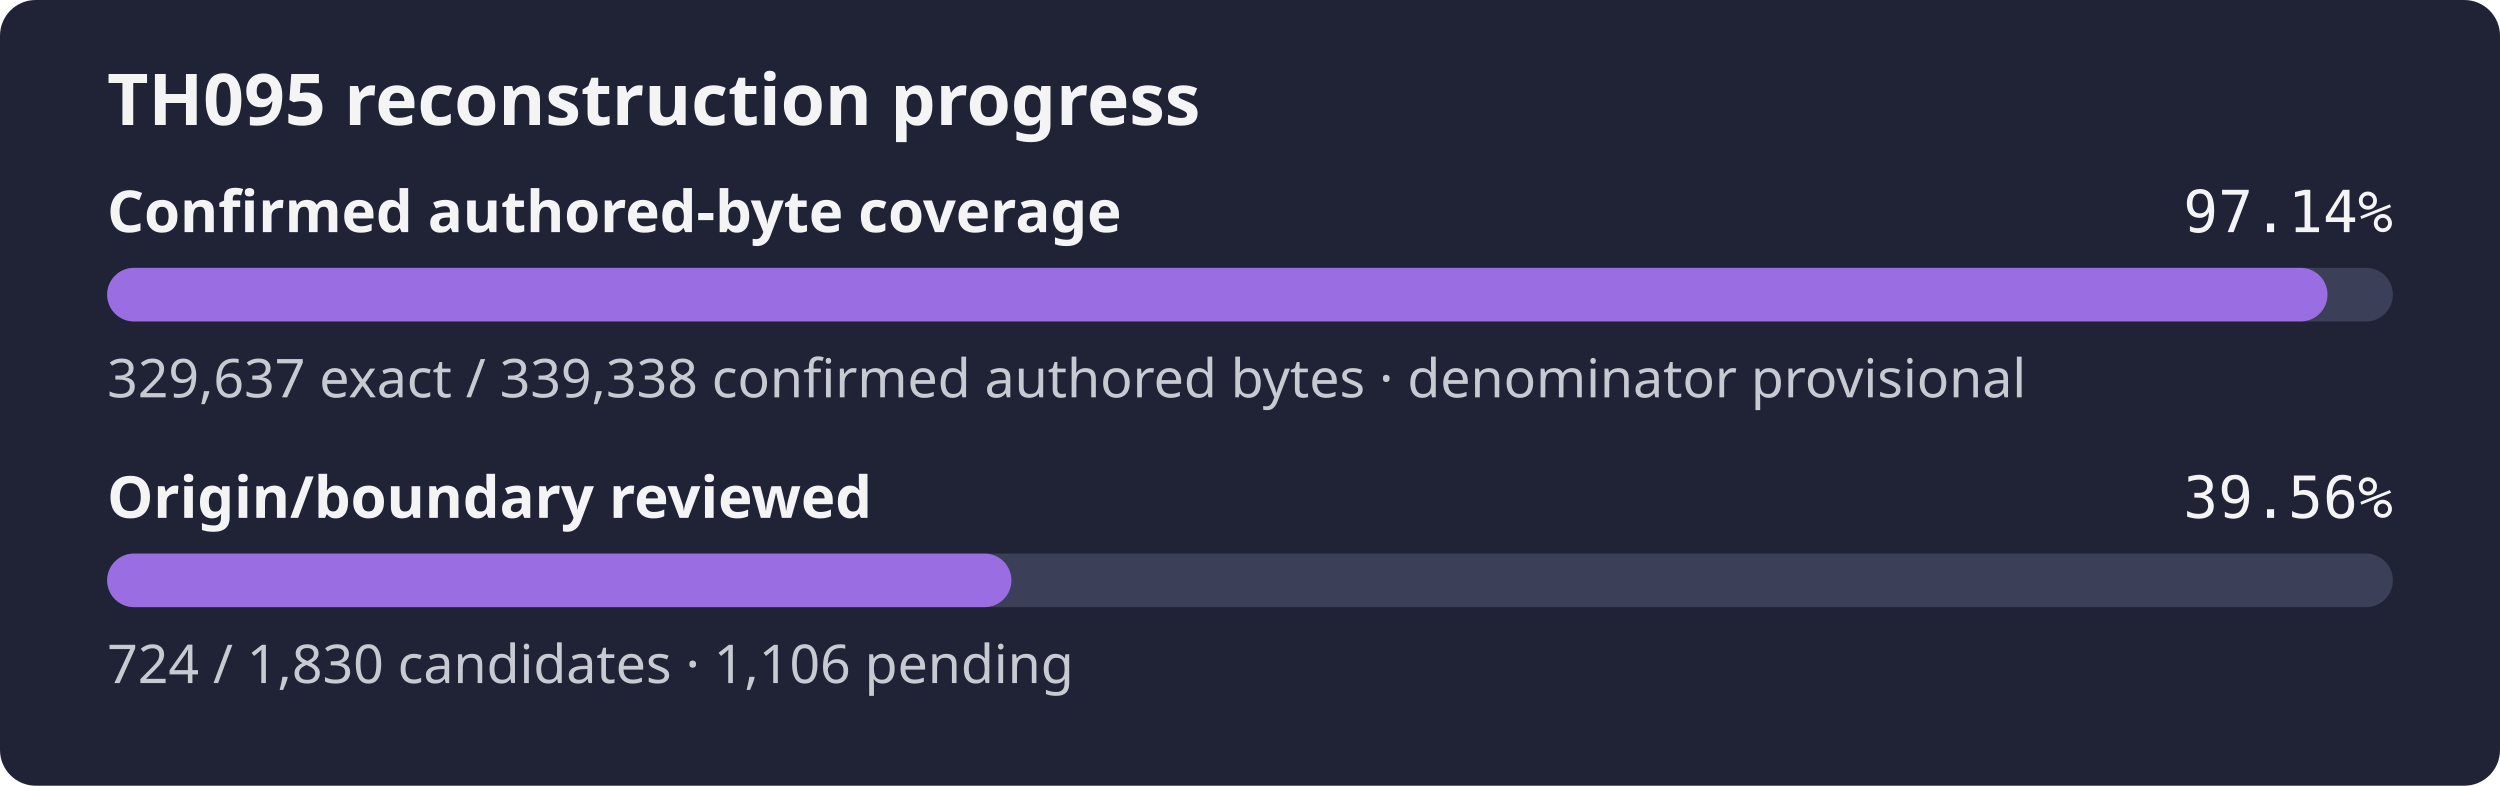
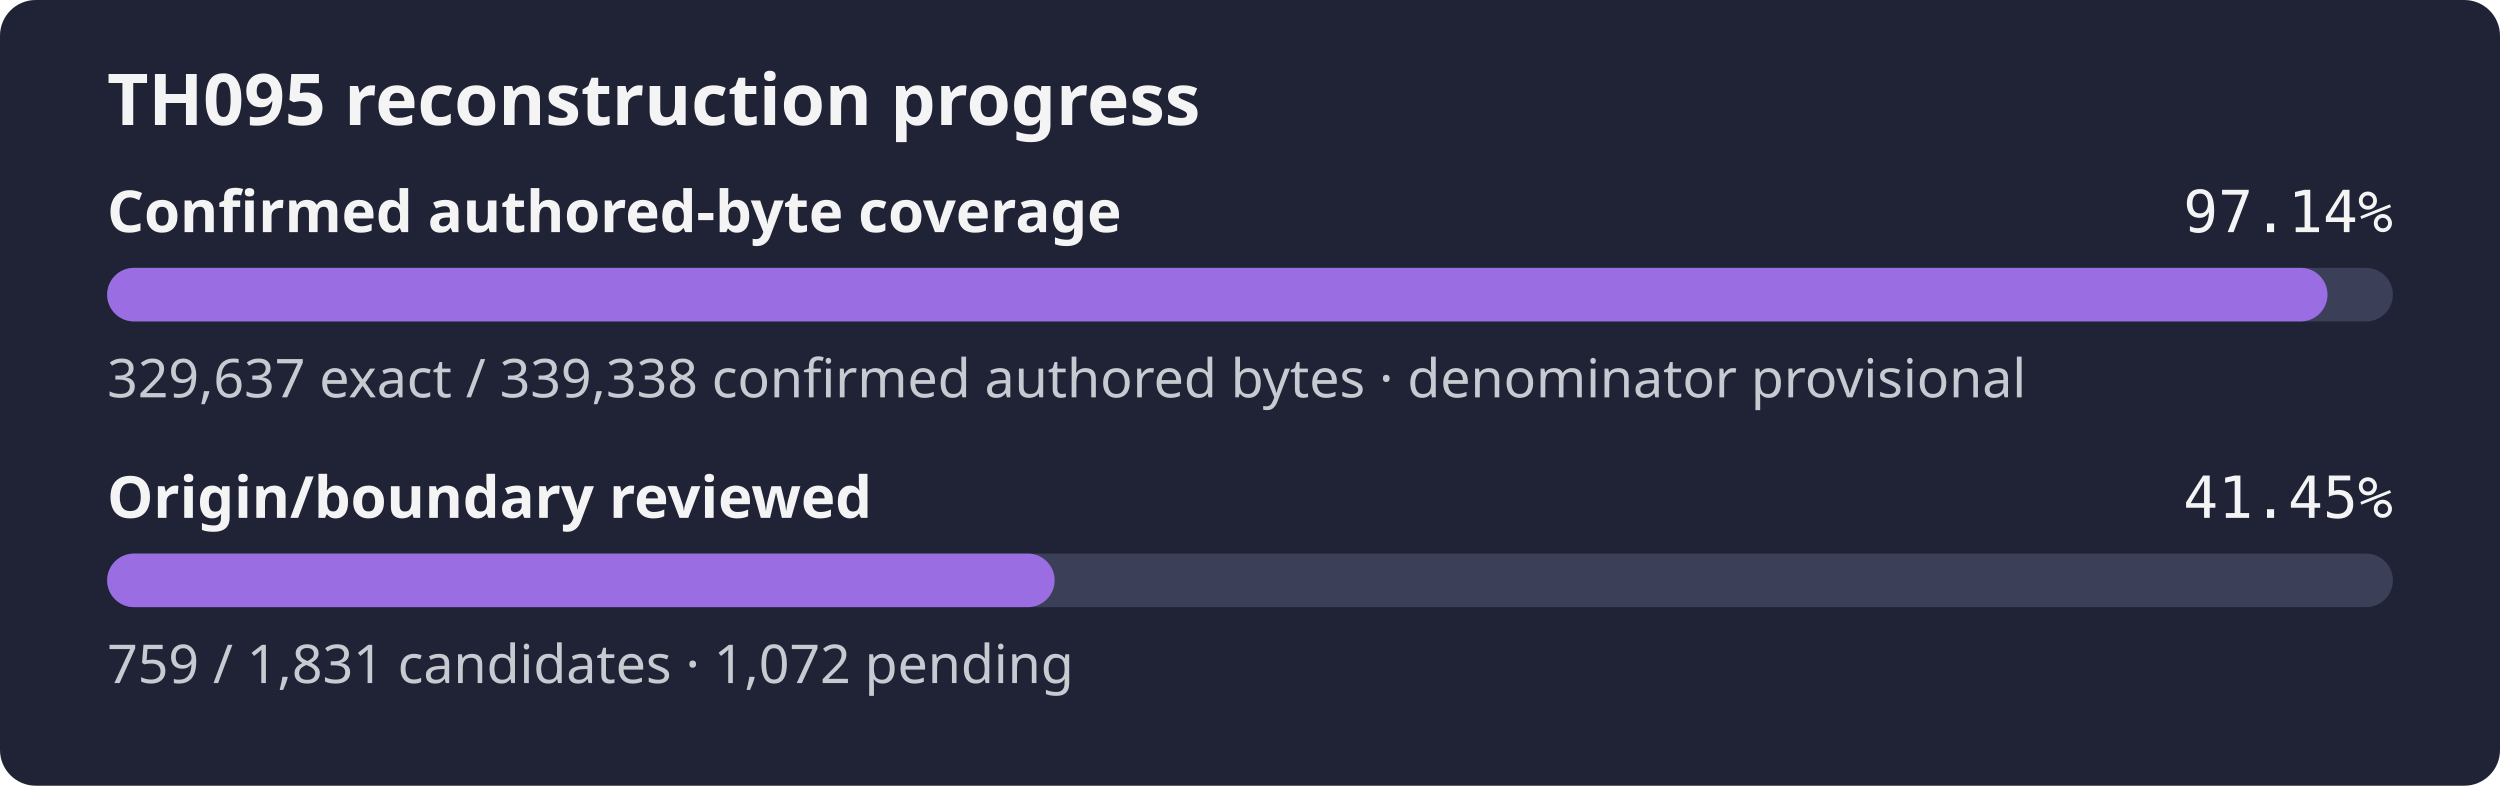
- <svg xmlns="http://www.w3.org/2000/svg" width="560" height="176" role="img" aria-label="TH095 reconstruction progress: 97.14% of the confirmed authored-byte set is exact, origin review 39.56%">
+ <svg xmlns="http://www.w3.org/2000/svg" width="560" height="176" role="img" aria-label="TH095 reconstruction progress: 97.14% of the confirmed authored-byte set is exact, origin review 41.45%">
  <rect width="560" height="176" rx="8" fill="#1f2335" />
  <text x="24" y="28" fill="#f4f4f5" font-family="sans-serif" font-size="16" font-weight="600">TH095 reconstruction progress</text>
  <text x="24" y="52" fill="#f4f4f5" font-family="sans-serif" font-size="13" font-weight="600">Confirmed authored-byte coverage</text>
  <text x="536" y="52" fill="#f4f4f5" text-anchor="end" font-family="monospace" font-size="13">97.14%</text>
  <rect x="24" y="60" width="512" height="12" rx="6" fill="#3b4058" />
  <rect x="24" y="60" width="497.36" height="12" rx="6" fill="#9b6de3" />
  <text x="24" y="89" fill="#c8cad2" font-family="sans-serif" font-size="12">329,637 exact / 339,338 confirmed authored bytes · denominator provisional</text>
  <text x="24" y="116" fill="#f4f4f5" font-family="sans-serif" font-size="13" font-weight="600">Origin/boundary reviewed</text>
-   <text x="536" y="116" fill="#f4f4f5" text-anchor="end" font-family="monospace" font-size="13">39.56%</text>
+   <text x="536" y="116" fill="#f4f4f5" text-anchor="end" font-family="monospace" font-size="13">41.45%</text>
  <rect x="24" y="124" width="512" height="12" rx="6" fill="#3b4058" />
-   <rect x="24" y="124" width="202.56" height="12" rx="6" fill="#9b6de3" />
-   <text x="24" y="153" fill="#c8cad2" font-family="sans-serif" font-size="12">724 / 1,830 candidates · 1,106 pending</text>
+   <rect x="24" y="124" width="212.24" height="12" rx="6" fill="#9b6de3" />
+   <text x="24" y="153" fill="#c8cad2" font-family="sans-serif" font-size="12">759 / 1,831 candidates · 1,072 pending</text>
</svg>
